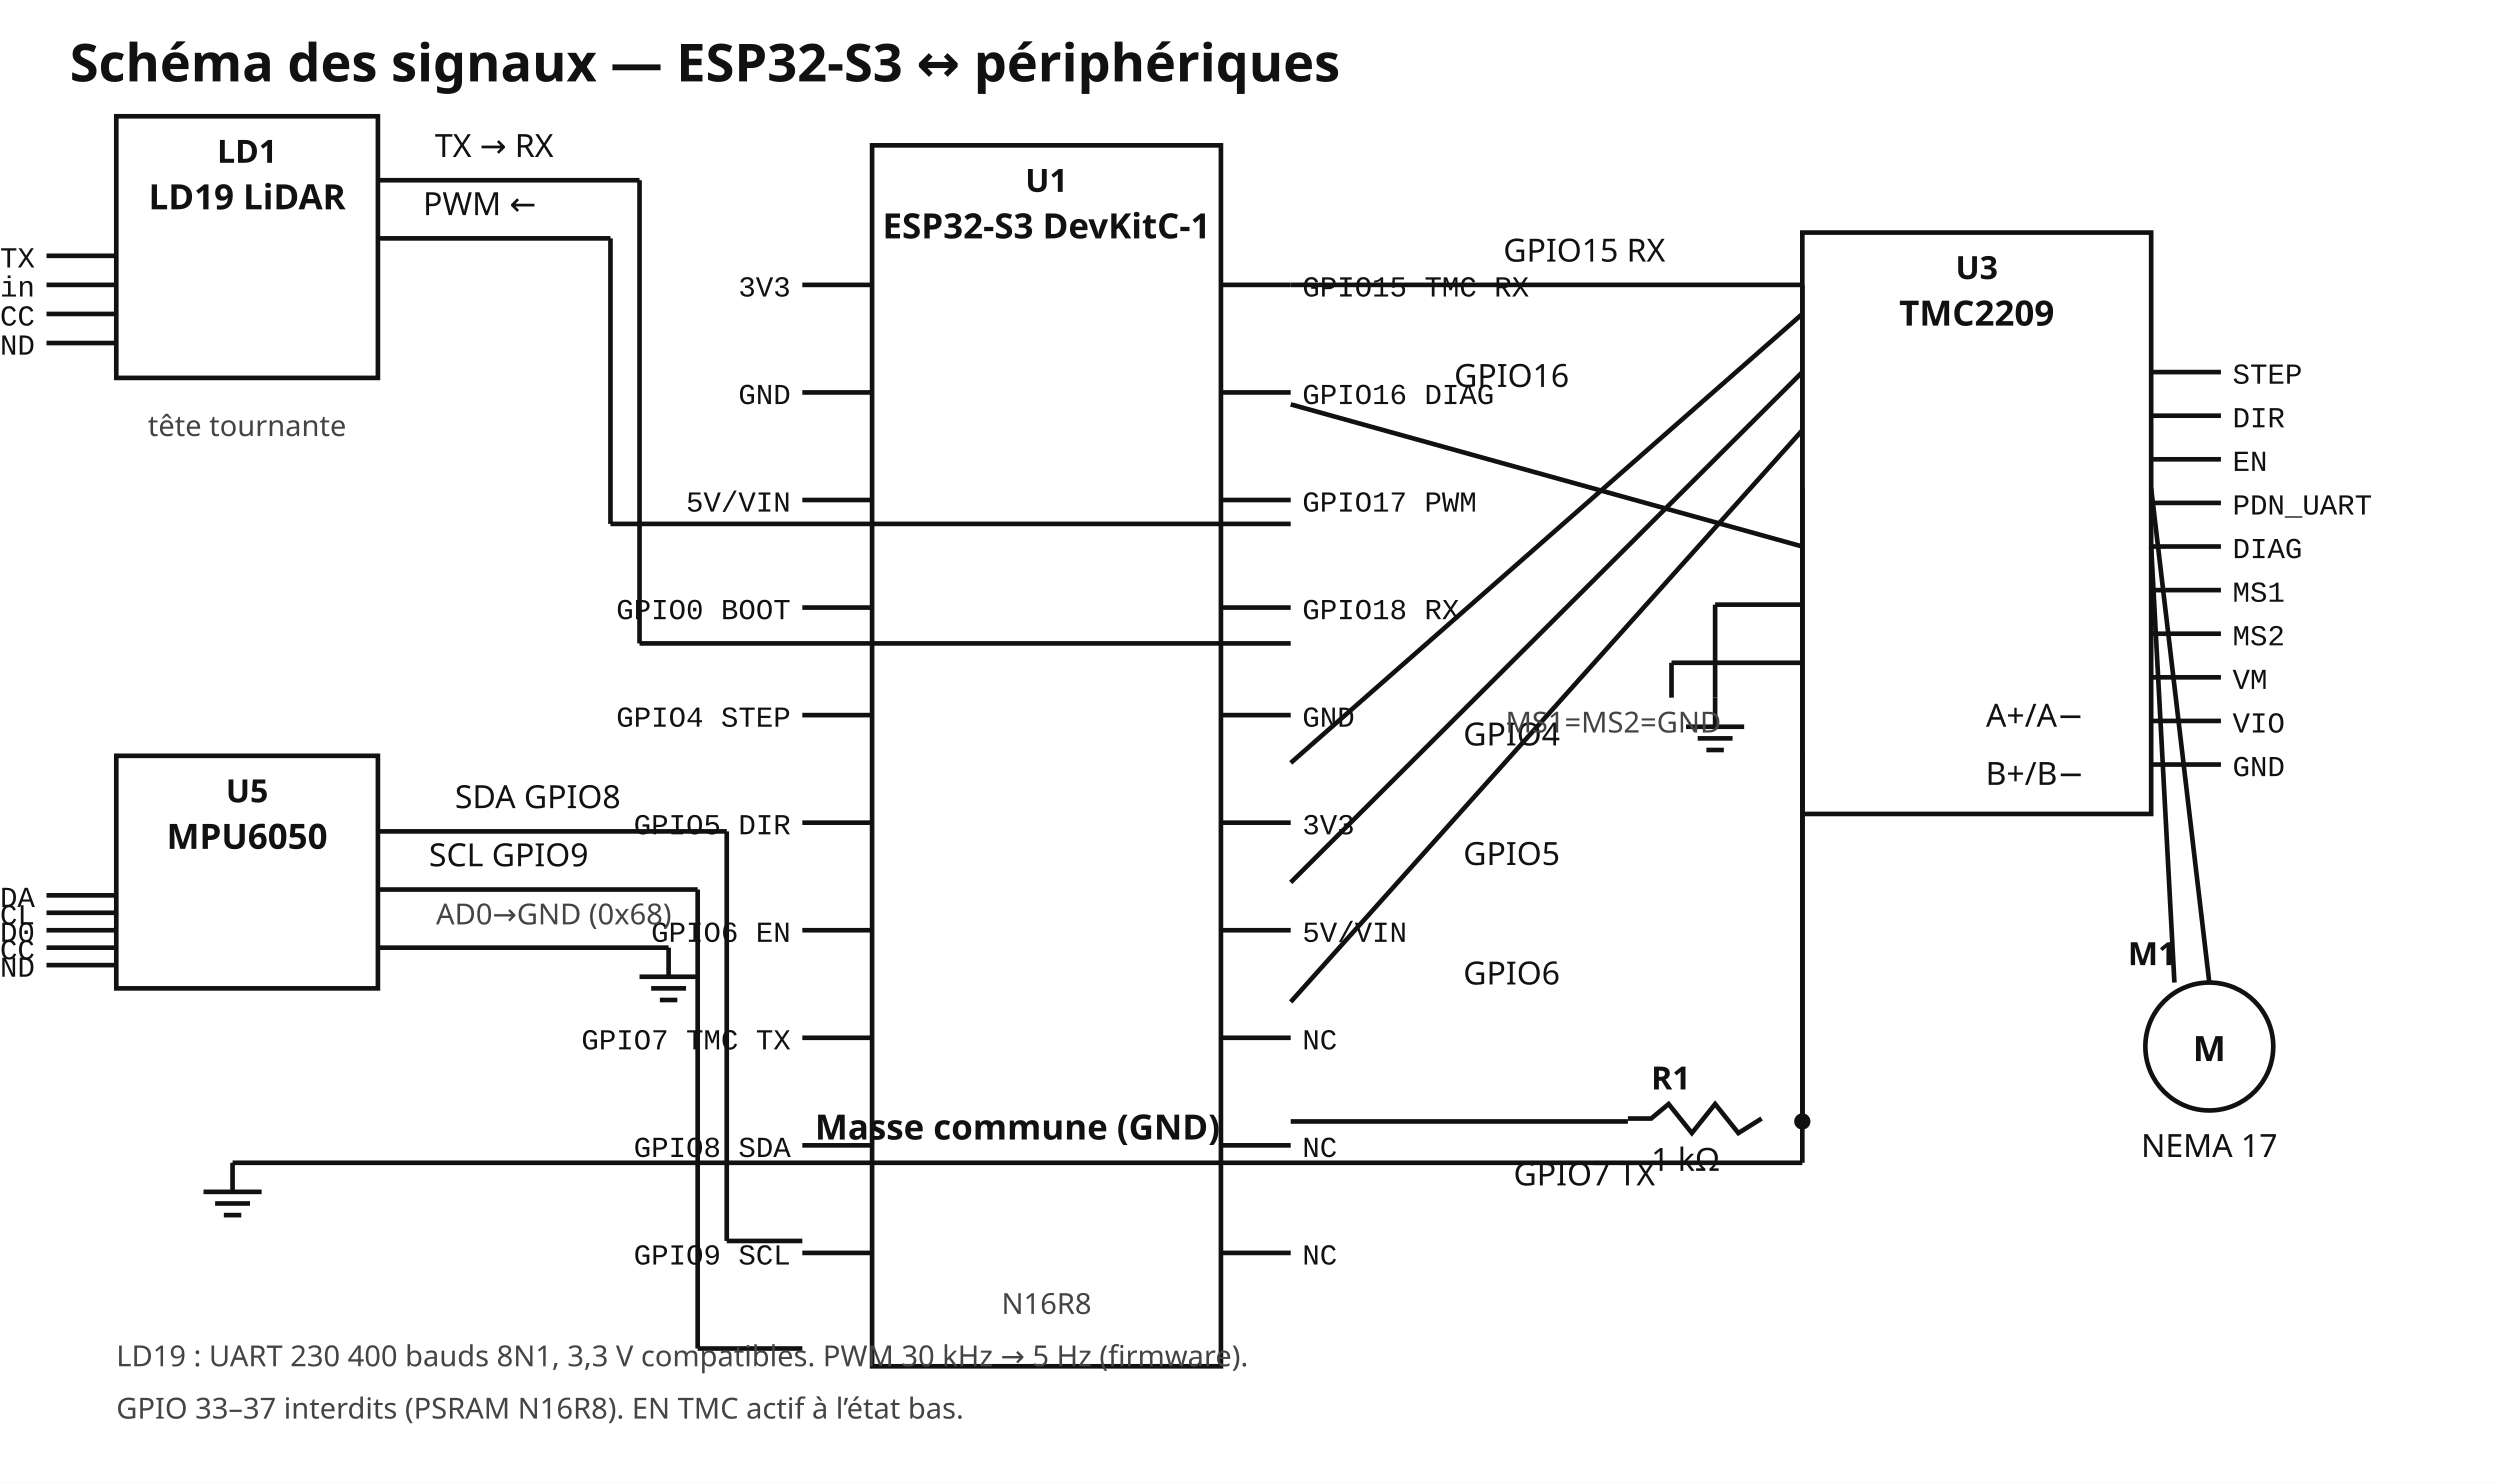
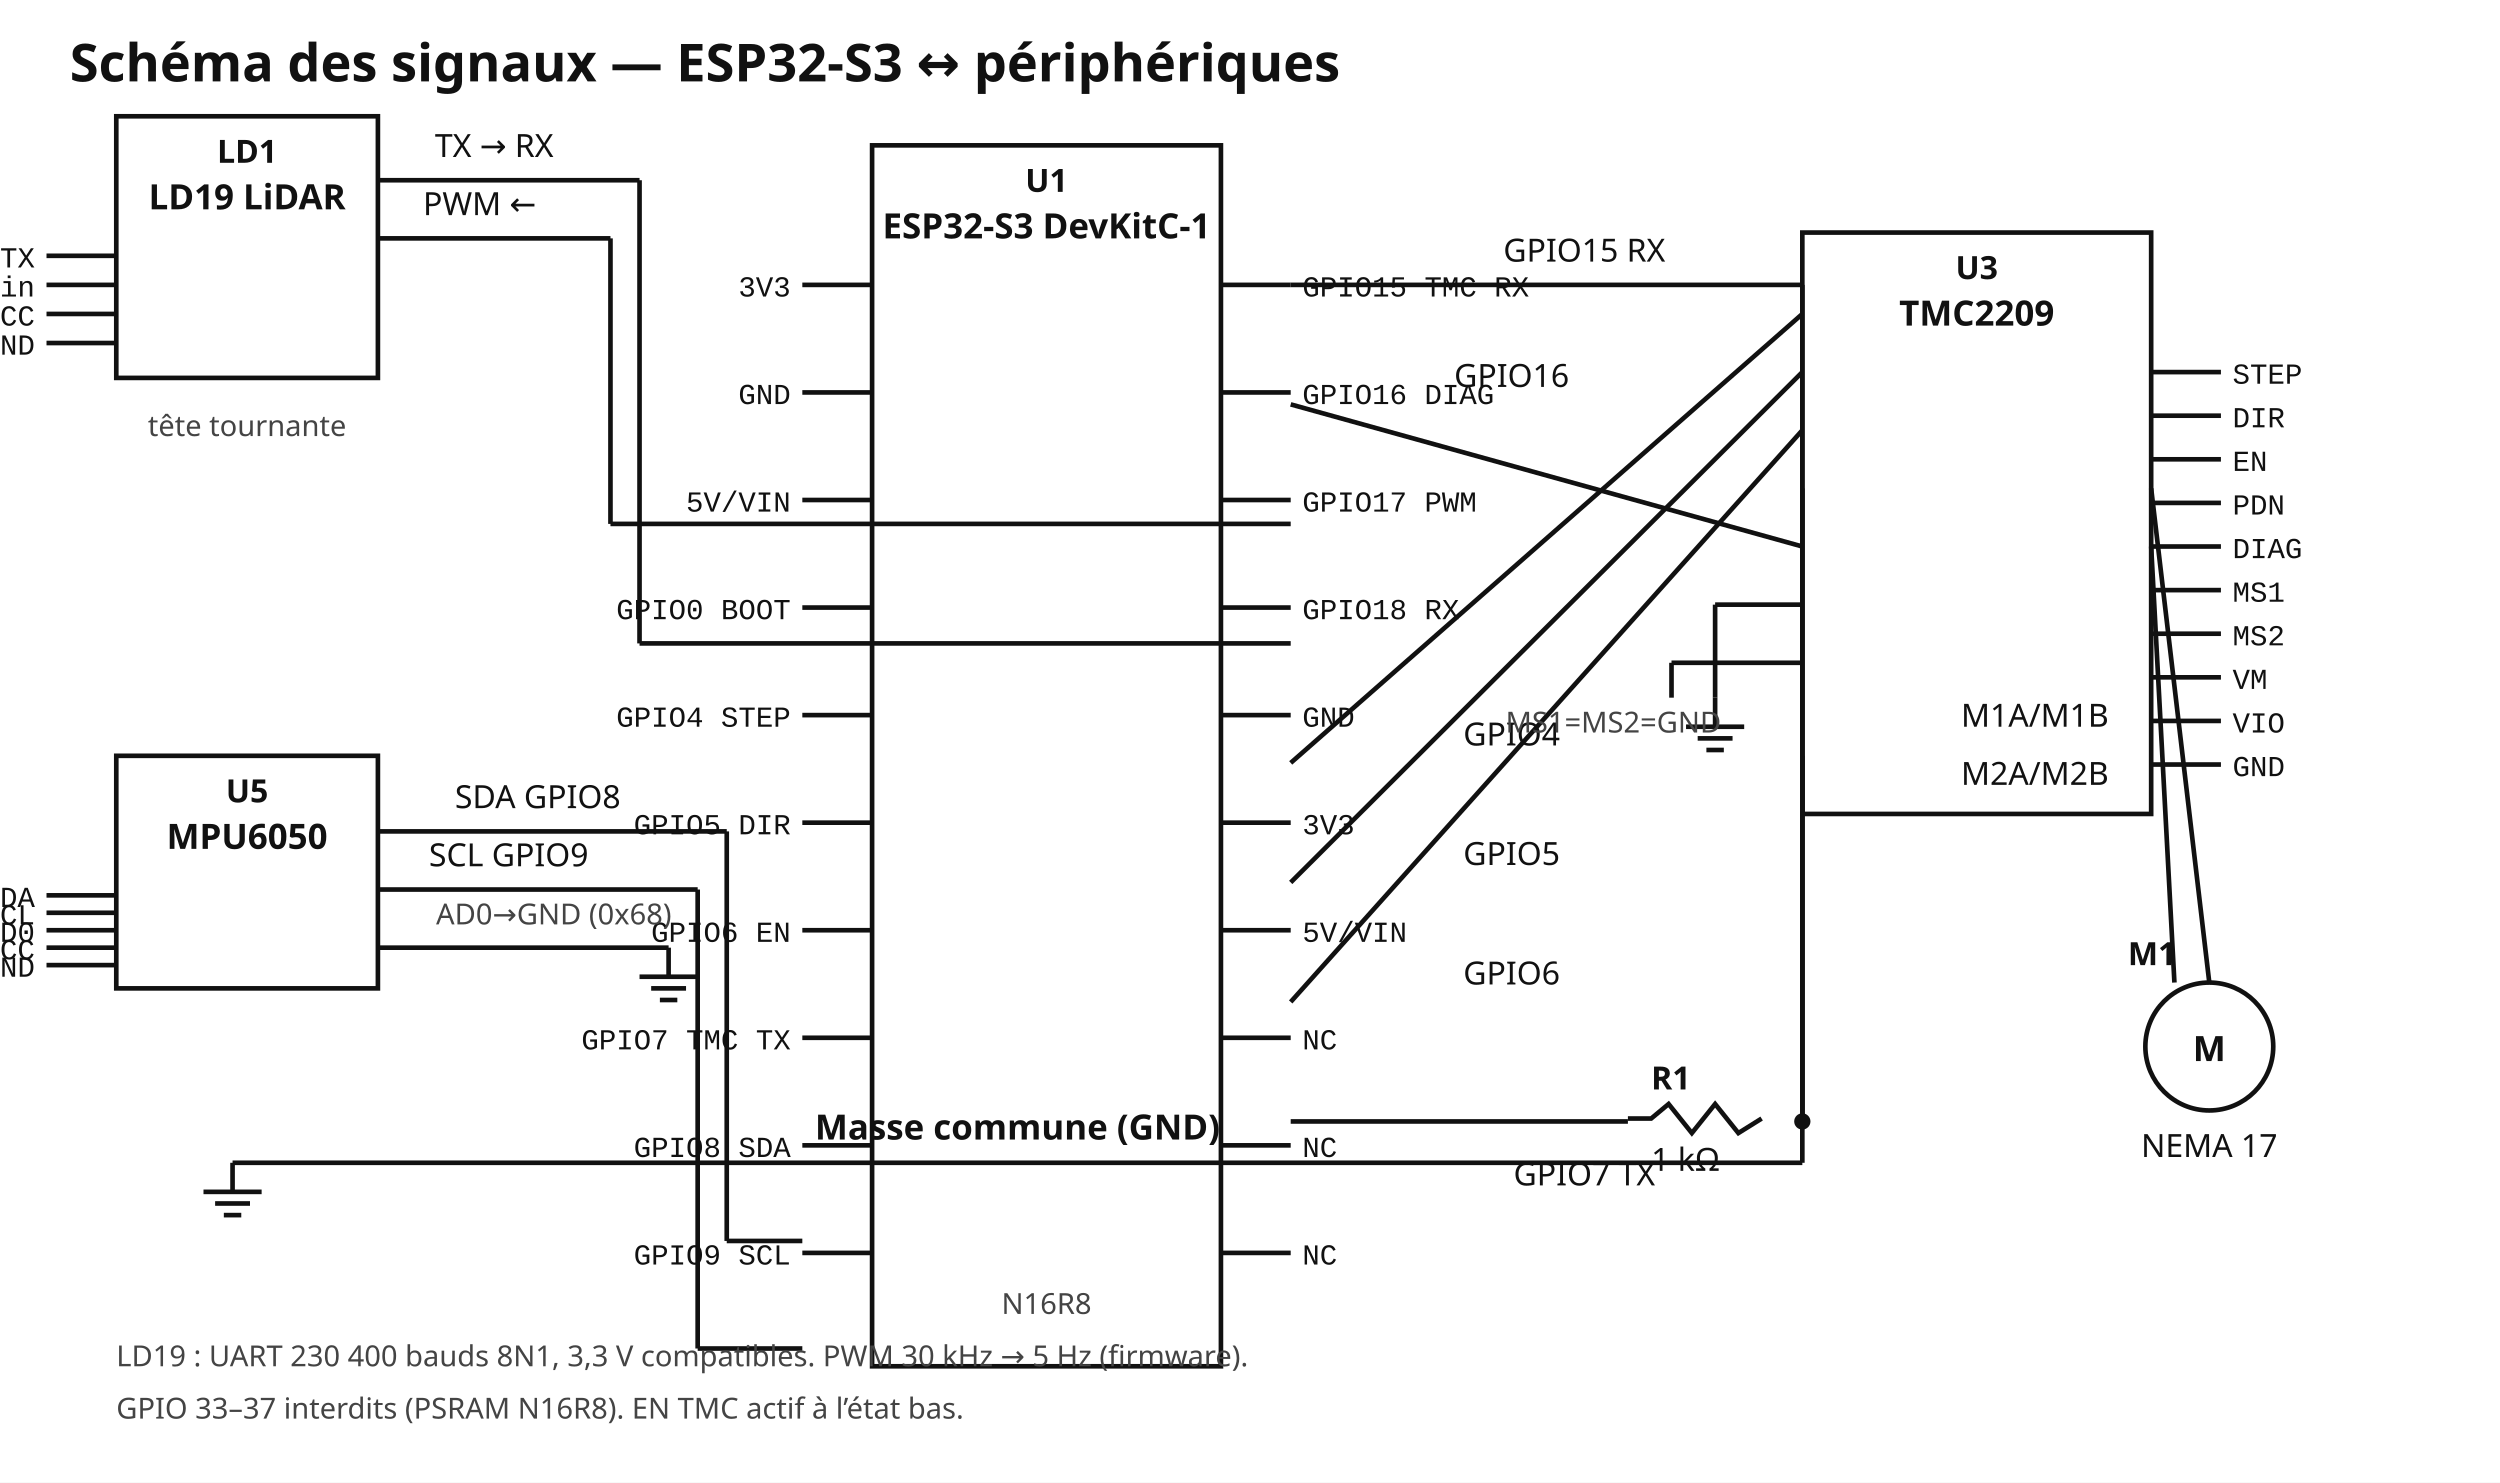
<svg xmlns="http://www.w3.org/2000/svg" width="860" height="510" viewBox="0 0 860 510">
  <rect width="860" height="510" fill="#fff" />
  <style>
  .wire { fill:none; stroke:#111; stroke-width:1.6; }
  .wire-thin { fill:none; stroke:#111; stroke-width:1.2; }
  .sym { fill:none; stroke:#111; stroke-width:1.6; }
  .sym-fill { fill:#fff; stroke:#111; stroke-width:1.6; }
  .title { font:700 18px "Segoe UI",system-ui,sans-serif; fill:#111; }
  .label { font:600 12px "Segoe UI",system-ui,sans-serif; fill:#111; }
  .small { font:11px "Segoe UI",system-ui,sans-serif; fill:#111; }
  .pin { font:10px "Consolas","Courier New",monospace; fill:#111; }
  .note { font:10px "Segoe UI",system-ui,sans-serif; fill:#444; }
  .ref { font:700 11px "Segoe UI",system-ui,sans-serif; fill:#111; }
</style>
  <text x="24" y="28" text-anchor="start" class="title">Schéma des signaux — ESP32-S3 ↔ périphériques</text>
  <rect x="300" y="50" width="120" height="420" class="sym-fill" />
  <text x="360.0" y="66" text-anchor="middle" class="ref">U1</text>
  <text x="360.0" y="82" text-anchor="middle" class="label">ESP32-S3 DevKitC-1</text>
  <path d="M276,98.0 L300,98.0" class="wire" />
  <text x="272" y="102.0" text-anchor="end" class="pin">3V3</text>
  <path d="M276,135.0 L300,135.0" class="wire" />
  <text x="272" y="139.0" text-anchor="end" class="pin">GND</text>
  <path d="M276,172.0 L300,172.0" class="wire" />
  <text x="272" y="176.0" text-anchor="end" class="pin">5V/VIN</text>
  <path d="M276,209.0 L300,209.0" class="wire" />
  <text x="272" y="213.0" text-anchor="end" class="pin">GPIO0 BOOT</text>
  <path d="M276,246.0 L300,246.0" class="wire" />
  <text x="272" y="250.0" text-anchor="end" class="pin">GPIO4 STEP</text>
  <path d="M276,283.0 L300,283.0" class="wire" />
  <text x="272" y="287.0" text-anchor="end" class="pin">GPIO5 DIR</text>
  <path d="M276,320.0 L300,320.0" class="wire" />
  <text x="272" y="324.0" text-anchor="end" class="pin">GPIO6 EN</text>
  <path d="M276,357.0 L300,357.0" class="wire" />
  <text x="272" y="361.0" text-anchor="end" class="pin">GPIO7 TMC TX</text>
  <path d="M276,394.0 L300,394.0" class="wire" />
  <text x="272" y="398.0" text-anchor="end" class="pin">GPIO8 SDA</text>
  <path d="M276,431.0 L300,431.0" class="wire" />
  <text x="272" y="435.0" text-anchor="end" class="pin">GPIO9 SCL</text>
  <path d="M420,98.0 L444,98.0" class="wire" />
  <text x="448" y="102.0" text-anchor="start" class="pin">GPIO15 TMC RX</text>
  <path d="M420,135.0 L444,135.0" class="wire" />
  <text x="448" y="139.0" text-anchor="start" class="pin">GPIO16 DIAG</text>
  <path d="M420,172.0 L444,172.0" class="wire" />
  <text x="448" y="176.0" text-anchor="start" class="pin">GPIO17 PWM</text>
  <path d="M420,209.0 L444,209.0" class="wire" />
  <text x="448" y="213.0" text-anchor="start" class="pin">GPIO18 RX</text>
  <path d="M420,246.0 L444,246.0" class="wire" />
  <text x="448" y="250.0" text-anchor="start" class="pin">GND</text>
  <path d="M420,283.0 L444,283.0" class="wire" />
  <text x="448" y="287.0" text-anchor="start" class="pin">3V3</text>
  <path d="M420,320.0 L444,320.0" class="wire" />
  <text x="448" y="324.0" text-anchor="start" class="pin">5V/VIN</text>
  <path d="M420,357.0 L444,357.0" class="wire" />
  <text x="448" y="361.0" text-anchor="start" class="pin">NC</text>
  <path d="M420,394.0 L444,394.0" class="wire" />
  <text x="448" y="398.0" text-anchor="start" class="pin">NC</text>
  <path d="M420,431.0 L444,431.0" class="wire" />
  <text x="448" y="435.0" text-anchor="start" class="pin">NC</text>
  <text x="360.0" y="452" text-anchor="middle" class="note">N16R8</text>
  <rect x="40" y="40" width="90" height="90" class="sym-fill" />
  <text x="85.0" y="56" text-anchor="middle" class="ref">LD1</text>
  <text x="85.0" y="72" text-anchor="middle" class="label">LD19 LiDAR</text>
  <path d="M16,88.0 L40,88.0" class="wire" />
  <text x="12" y="92.0" text-anchor="end" class="pin">TX</text>
  <path d="M16,98.0 L40,98.0" class="wire" />
  <text x="12" y="102.0" text-anchor="end" class="pin">PWM in</text>
  <path d="M16,108.0 L40,108.0" class="wire" />
  <text x="12" y="112.0" text-anchor="end" class="pin">VCC</text>
  <path d="M16,118.0 L40,118.0" class="wire" />
  <text x="12" y="122.0" text-anchor="end" class="pin">GND</text>
  <text x="85" y="150" text-anchor="middle" class="note">tête tournante</text>
  <path d="M130,62 L220,62" class="wire" />
  <path d="M220,62 L220,221.333" class="wire" />
  <path d="M220,221.333 L444,221.333" class="wire" />
  <text x="170" y="54" text-anchor="middle" class="small">TX → RX</text>
  <path d="M130,82 L210,82" class="wire" />
  <path d="M210,82 L210,180.222" class="wire" />
  <path d="M210,180.222 L444,180.222" class="wire" />
  <text x="165" y="74" text-anchor="middle" class="small">PWM ←</text>
  <rect x="40" y="260" width="90" height="80" class="sym-fill" />
  <text x="85.0" y="276" text-anchor="middle" class="ref">U5</text>
  <text x="85.0" y="292" text-anchor="middle" class="label">MPU6050</text>
  <path d="M16,308.0 L40,308.0" class="wire" />
  <text x="12" y="312.0" text-anchor="end" class="pin">SDA</text>
  <path d="M16,314.0 L40,314.0" class="wire" />
  <text x="12" y="318.0" text-anchor="end" class="pin">SCL</text>
  <path d="M16,320.0 L40,320.0" class="wire" />
  <text x="12" y="324.0" text-anchor="end" class="pin">AD0</text>
  <path d="M16,326.0 L40,326.0" class="wire" />
  <text x="12" y="330.0" text-anchor="end" class="pin">VCC</text>
  <path d="M16,332.0 L40,332.0" class="wire" />
  <text x="12" y="336.0" text-anchor="end" class="pin">GND</text>
  <path d="M130,286 L250,286" class="wire" />
  <path d="M250,286 L250,426.889" class="wire" />
  <path d="M250,426.889 L276,426.889" class="wire" />
  <text x="185" y="278" text-anchor="middle" class="small">SDA GPIO8</text>
  <path d="M130,306 L240,306" class="wire" />
  <path d="M240,306 L240,463.889" class="wire" />
  <path d="M240,463.889 L276,463.889" class="wire" />
  <text x="175" y="298" text-anchor="middle" class="small">SCL GPIO9</text>
  <path d="M130,326 L230,326" class="wire" />
  <path d="M230,326 L230,336" class="wire" />
  <path d="M220,336 L240,336" class="wire" />
  <path d="M224,340 L236,340" class="wire" />
  <path d="M227,344 L233,344" class="wire" />
  <text x="150" y="318" text-anchor="start" class="note">AD0→GND (0x68)</text>
  <rect x="620" y="80" width="120" height="200" class="sym-fill" />
  <text x="680.0" y="96" text-anchor="middle" class="ref">U3</text>
  <text x="680.0" y="112" text-anchor="middle" class="label">TMC2209</text>
  <path d="M740,128.0 L764,128.0" class="wire" />
  <text x="768" y="132.0" text-anchor="start" class="pin">STEP</text>
  <path d="M740,143.0 L764,143.0" class="wire" />
  <text x="768" y="147.0" text-anchor="start" class="pin">DIR</text>
  <path d="M740,158.0 L764,158.0" class="wire" />
  <text x="768" y="162.0" text-anchor="start" class="pin">EN</text>
  <path d="M740,173.0 L764,173.0" class="wire" />
-   <text x="768" y="177.0" text-anchor="start" class="pin">PDN_UART</text>
+   <text x="768" y="177.0" text-anchor="start" class="pin">PDN</text>
  <path d="M740,188.0 L764,188.0" class="wire" />
  <text x="768" y="192.0" text-anchor="start" class="pin">DIAG</text>
  <path d="M740,203.0 L764,203.0" class="wire" />
  <text x="768" y="207.0" text-anchor="start" class="pin">MS1</text>
  <path d="M740,218.0 L764,218.0" class="wire" />
  <text x="768" y="222.0" text-anchor="start" class="pin">MS2</text>
  <path d="M740,233.0 L764,233.0" class="wire" />
  <text x="768" y="237.0" text-anchor="start" class="pin">VM</text>
  <path d="M740,248.0 L764,248.0" class="wire" />
  <text x="768" y="252.0" text-anchor="start" class="pin">VIO</text>
  <path d="M740,263.0 L764,263.0" class="wire" />
  <text x="768" y="267.0" text-anchor="start" class="pin">GND</text>
  <path d="M444,262.444 L620,108" class="wire" />
  <text x="520" y="256.444" text-anchor="middle" class="small">GPIO4</text>
  <path d="M444,303.556 L620,128" class="wire" />
  <text x="520" y="297.556" text-anchor="middle" class="small">GPIO5</text>
  <path d="M444,344.667 L620,148" class="wire" />
  <text x="520" y="338.667" text-anchor="middle" class="small">GPIO6</text>
  <path d="M444,385.778 L560,385.778" class="wire" />
  <path d="M444,98.0 L620,98.0" class="wire" />
  <path d="M620,98.0 L620,385.778" class="wire" />
  <circle cx="620" cy="385.778" r="2.8" fill="#111" />
  <path d="M620,385.778 L620,168" class="wire" />
  <path d="M560,384.778 L568,384.778 L574,379.778 L582,389.778 L590,379.778 L598,389.778 L606,384.778 L606,384.778" class="wire" />
  <text x="568" y="374.778" text-anchor="start" class="ref">R1</text>
  <text x="568" y="402.778" text-anchor="start" class="small">1 kΩ</text>
  <text x="545" y="407.778" text-anchor="middle" class="small">GPIO7 TX</text>
  <text x="545" y="90.0" text-anchor="middle" class="small">GPIO15 RX</text>
  <path d="M444,139.111 L620,188" class="wire" />
  <text x="520" y="133.111" text-anchor="middle" class="small">GPIO16</text>
  <path d="M620,208 L590,208" class="wire" />
  <path d="M590,208 L590,240" class="wire" />
  <path d="M590,240 L590,250" class="wire" />
  <path d="M580,250 L600,250" class="wire" />
  <path d="M584,254 L596,254" class="wire" />
  <path d="M587,258 L593,258" class="wire" />
  <path d="M620,228 L575,228" class="wire" />
  <path d="M575,228 L575,240" class="wire" />
  <text x="555" y="252" text-anchor="middle" class="note">MS1=MS2=GND</text>
  <circle cx="760" cy="360" r="22" class="sym-fill" />
  <text x="760" y="365" text-anchor="middle" class="label">M</text>
  <text x="732" y="332" text-anchor="start" class="ref">M1</text>
  <text x="760" y="398" text-anchor="middle" class="small">NEMA 17</text>
  <path d="M740,168 L760,338" class="wire" />
  <path d="M740,188 L748,338" class="wire" />
-   <text x="700" y="250" text-anchor="middle" class="small">A+/A−</text>
-   <text x="700" y="270" text-anchor="middle" class="small">B+/B−</text>
+   <text x="700" y="250" text-anchor="middle" class="small">M1A/M1B</text>
+   <text x="700" y="270" text-anchor="middle" class="small">M2A/M2B</text>
  <path d="M620,260 L620,400" class="wire" />
  <path d="M620,400 L80,400" class="wire" />
  <path d="M80,400 L80,410" class="wire" />
  <path d="M70,410 L90,410" class="wire" />
  <path d="M74,414 L86,414" class="wire" />
  <path d="M77,418 L83,418" class="wire" />
  <text x="350" y="392" text-anchor="middle" class="label">Masse commune (GND)</text>
  <text x="40" y="470" text-anchor="start" class="note">LD19 : UART 230 400 bauds 8N1, 3,3 V compatibles. PWM 30 kHz → 5 Hz (firmware).</text>
  <text x="40" y="488" text-anchor="start" class="note">GPIO 33–37 interdits (PSRAM N16R8). EN TMC actif à l’état bas.</text>
</svg>
